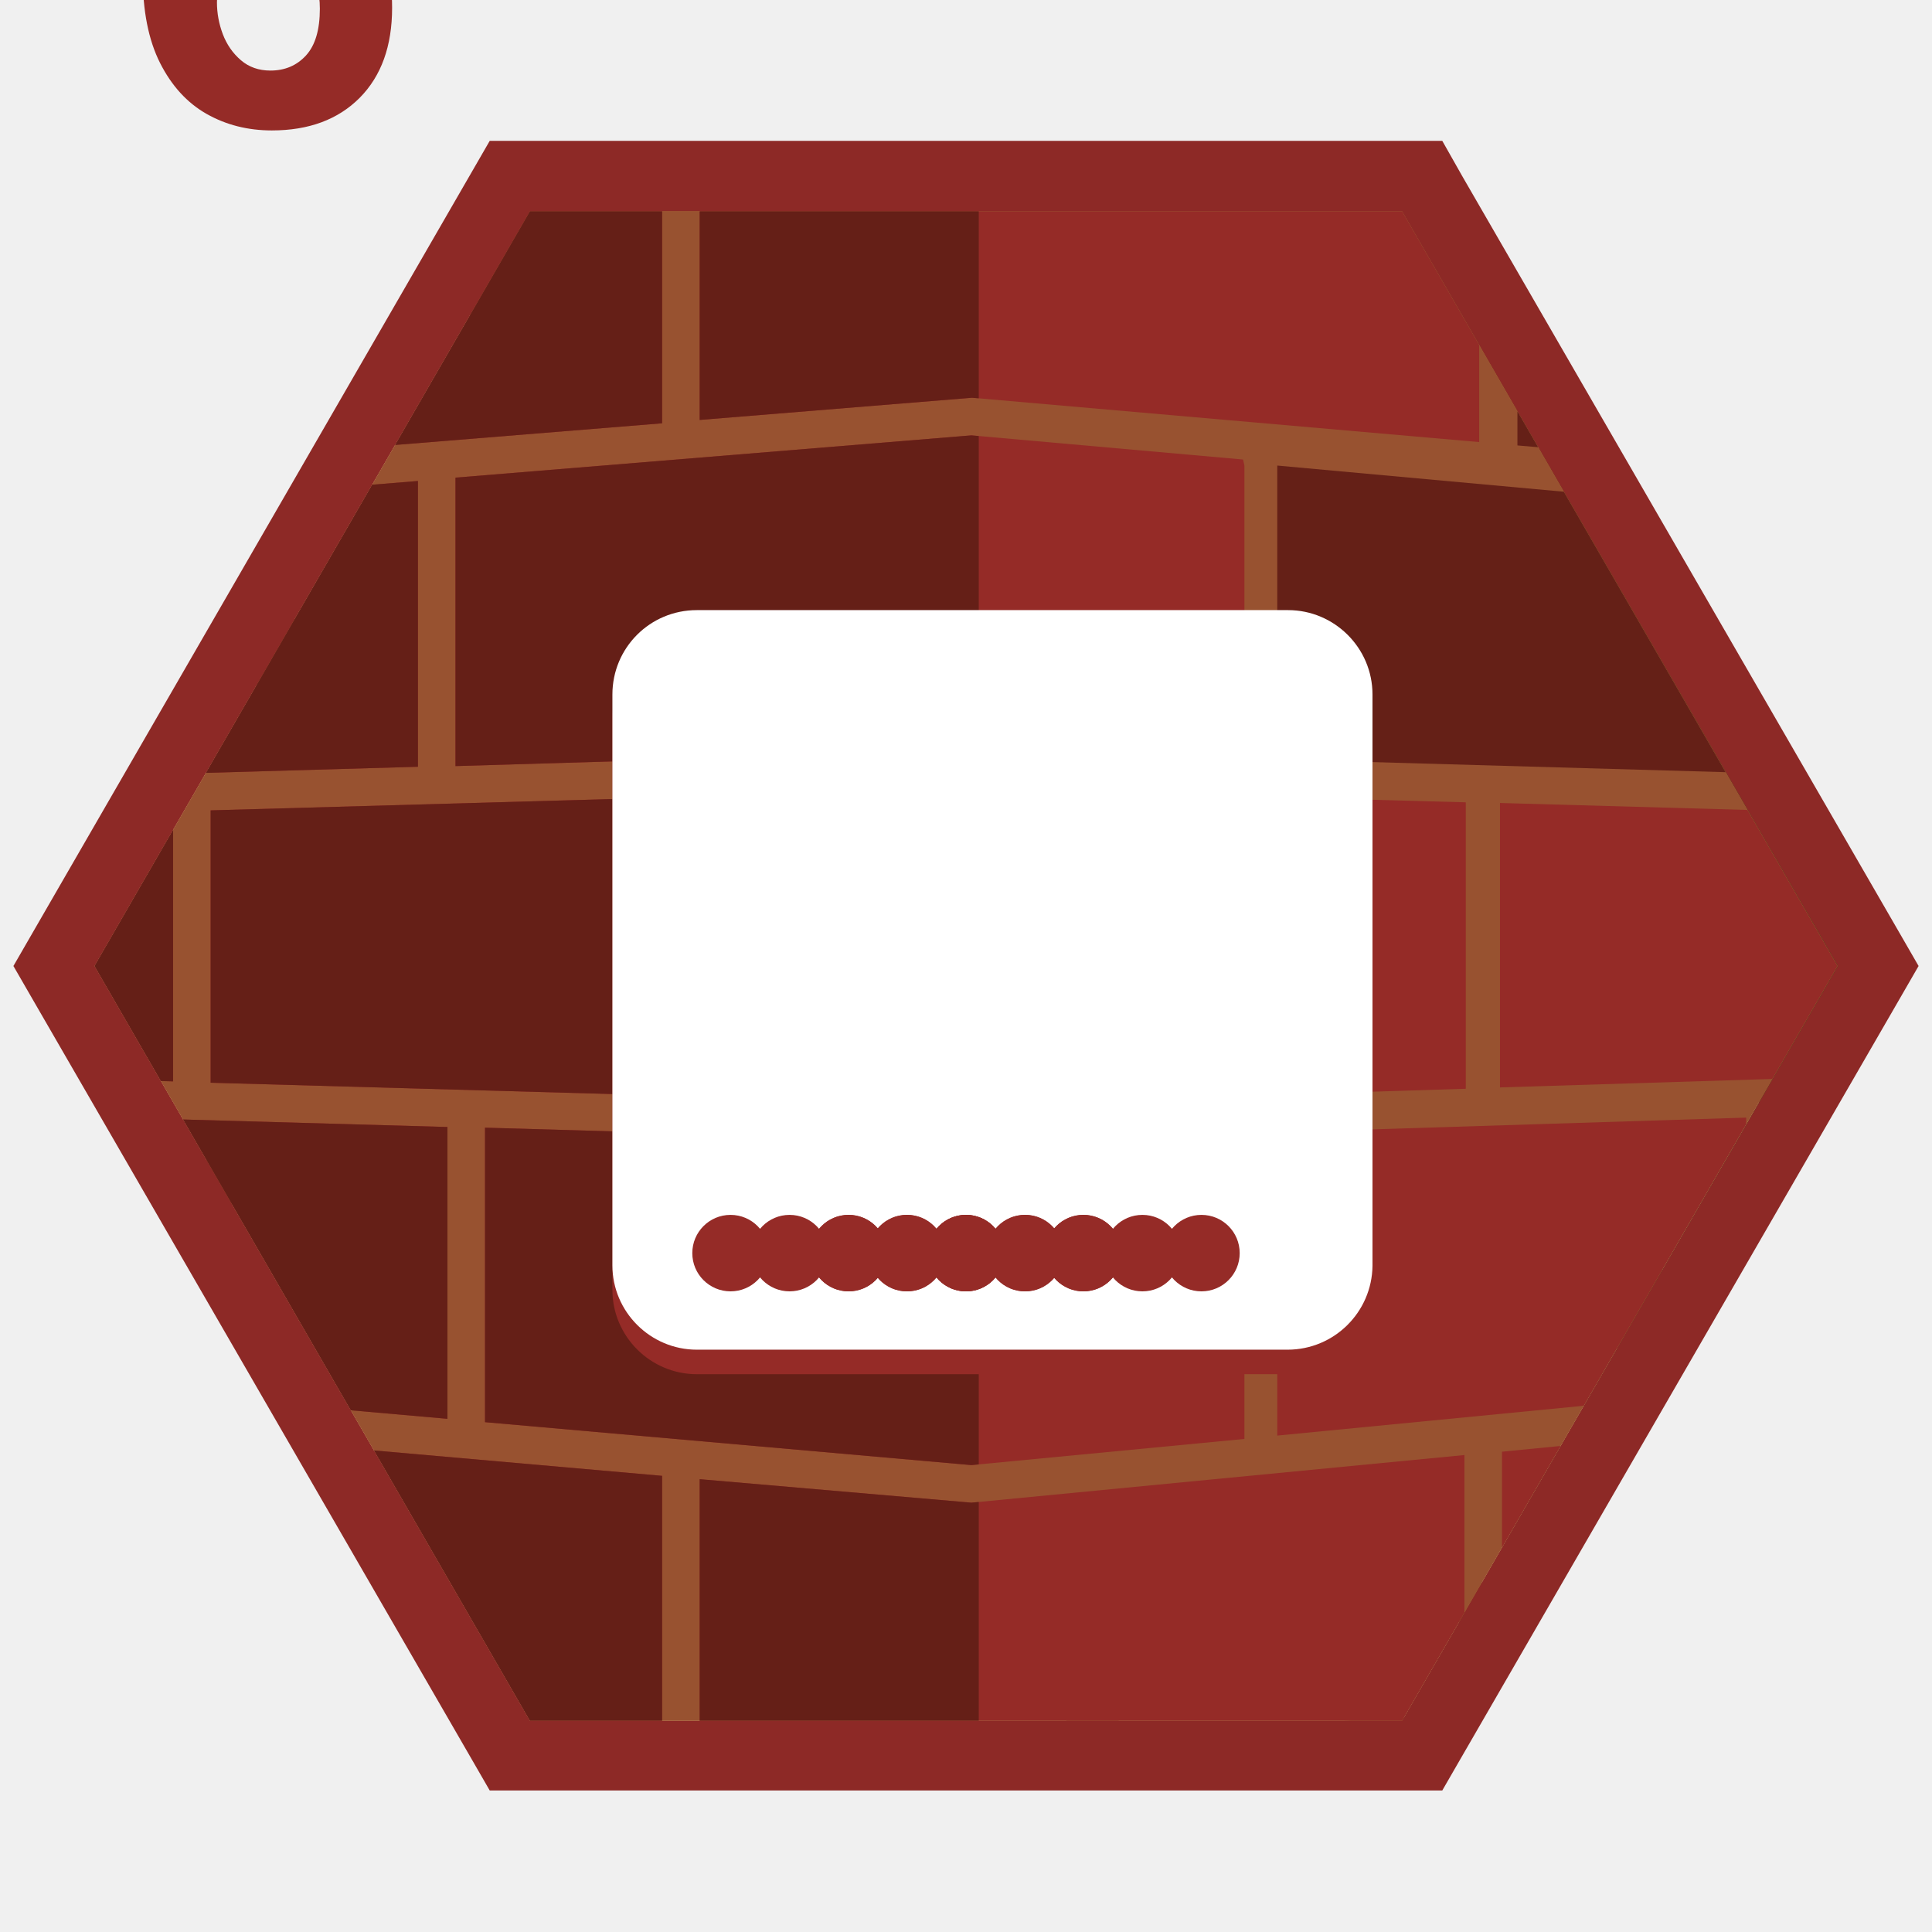
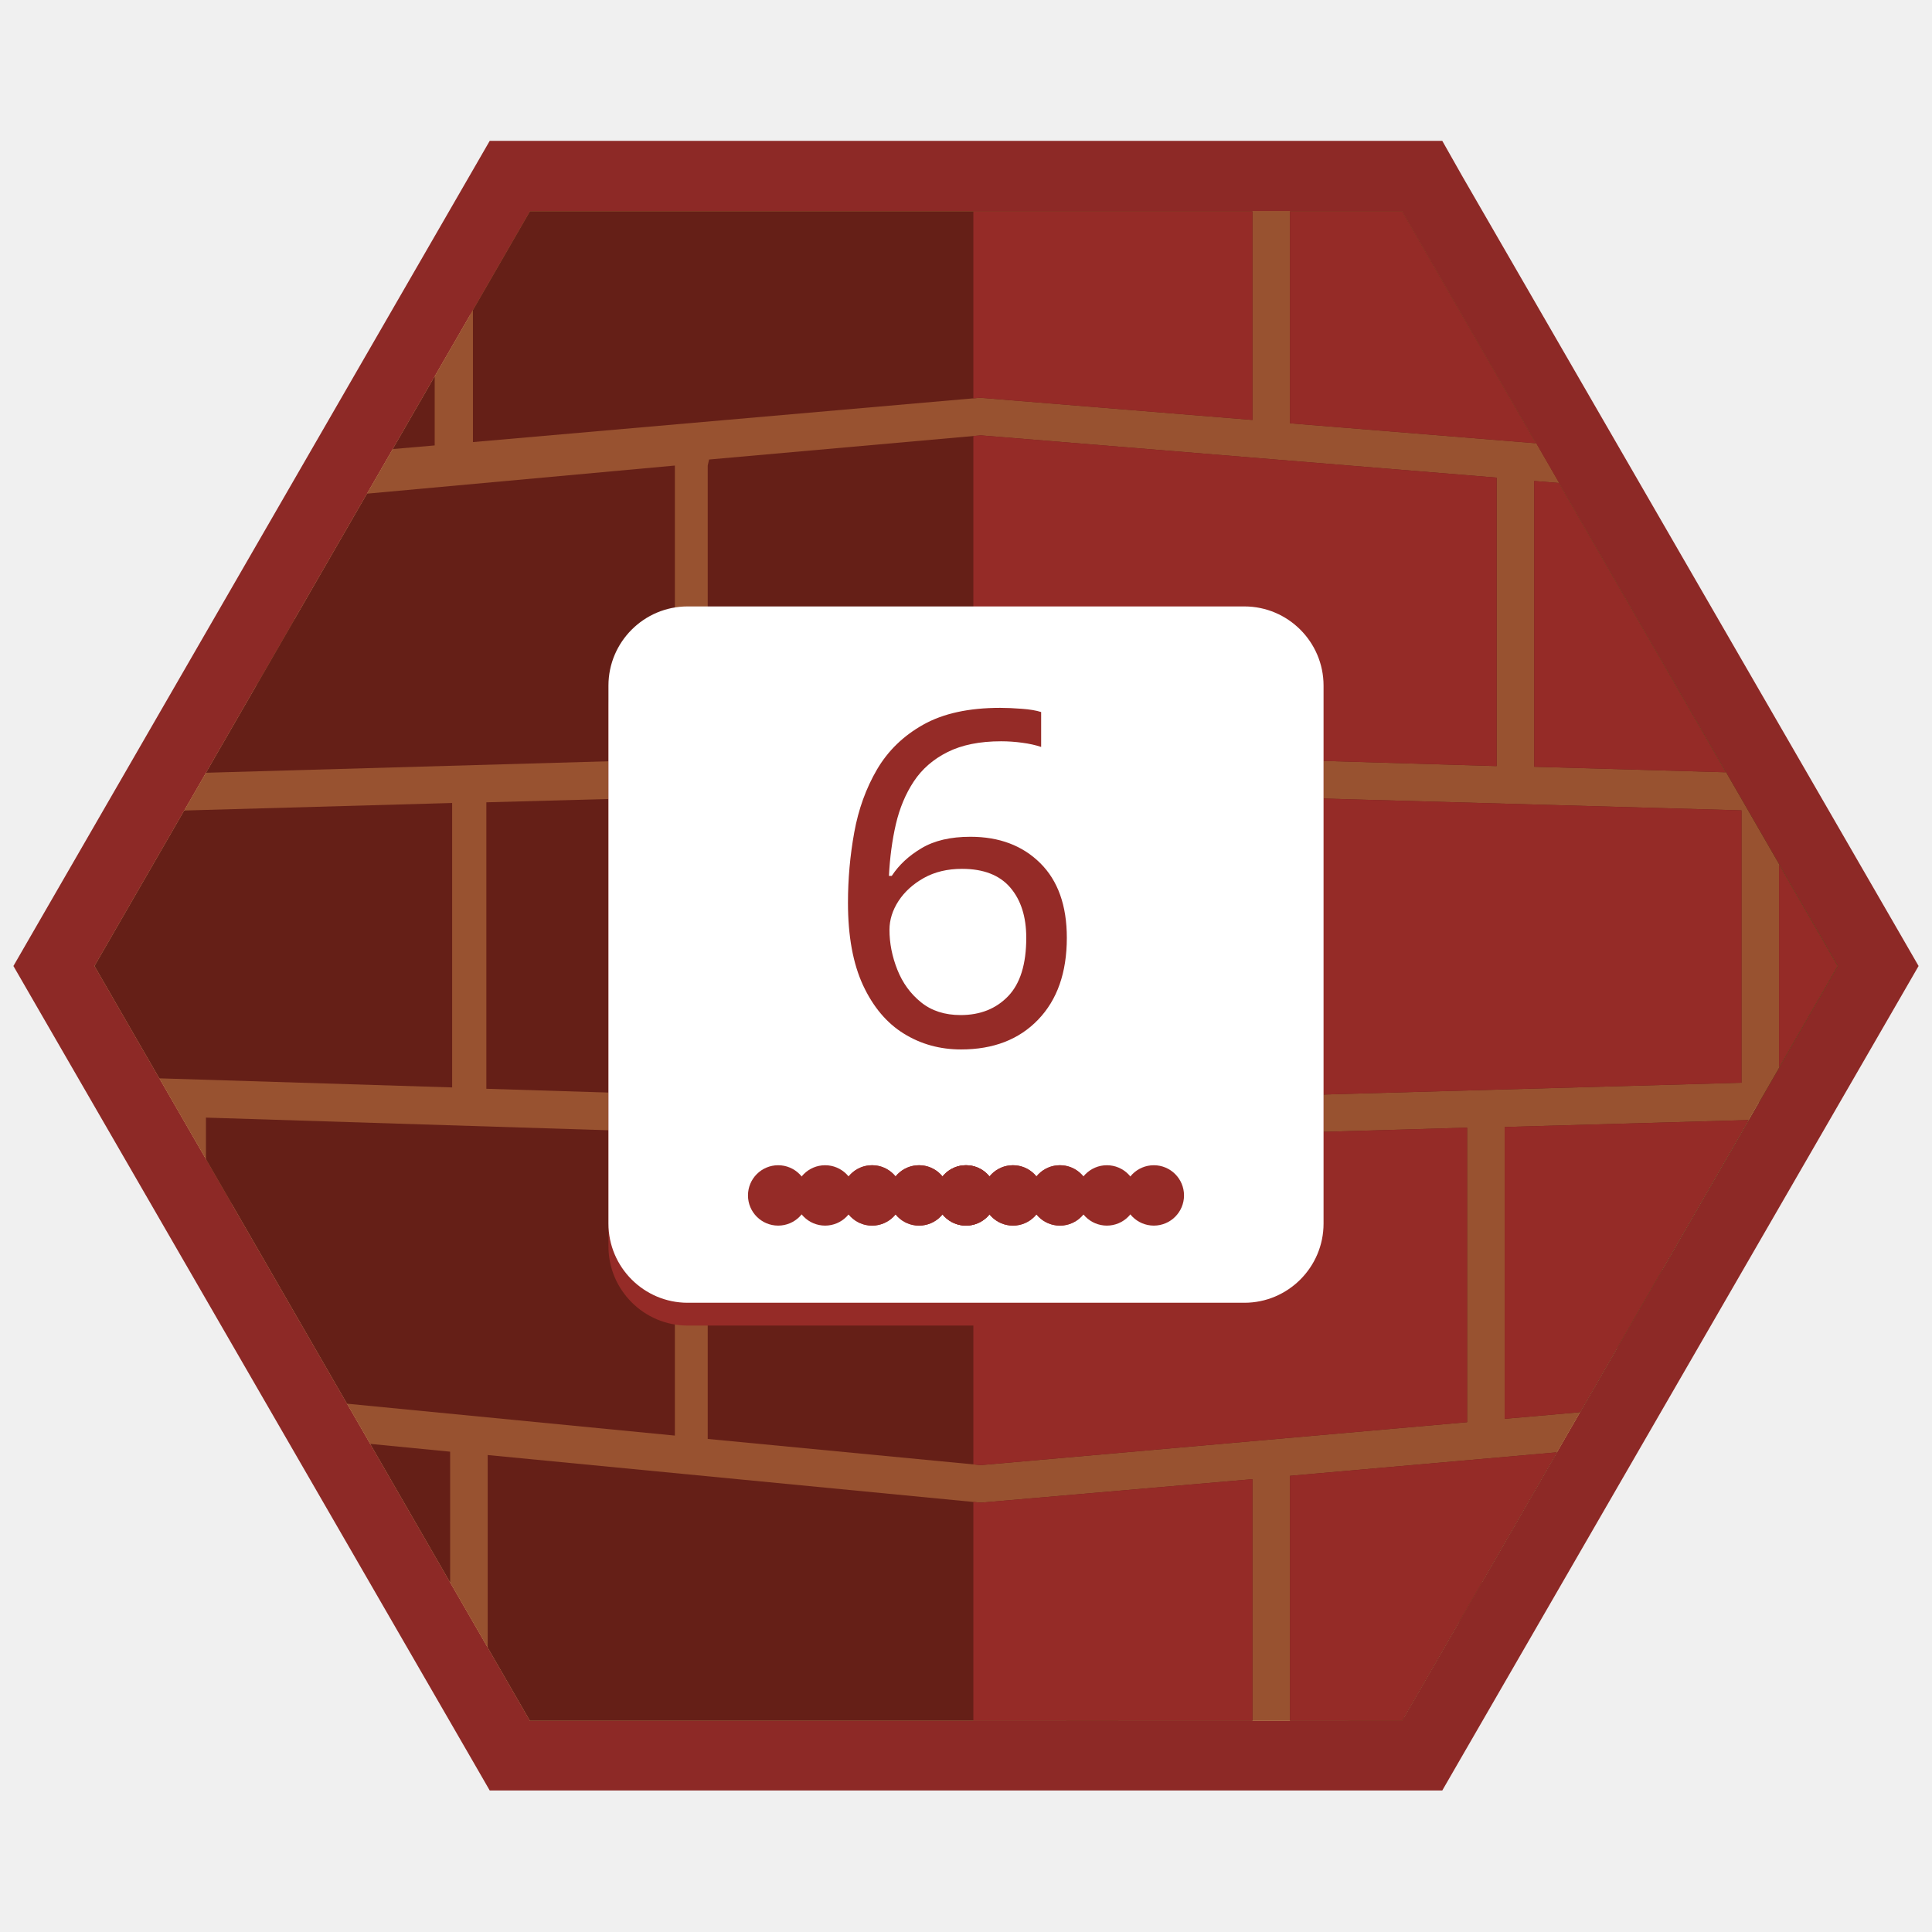
<svg xmlns="http://www.w3.org/2000/svg" xmlns:xlink="http://www.w3.org/1999/xlink" version="1.1" x="0px" y="0px" viewBox="0 0 288 288" style="enable-background:new 0 0 288 288;" xml:space="preserve">
  <style type="text/css">
	.st0{fill:#683F1F;}
	.st1{fill:#8D2926;}
- 	.st2{clip-path:url(#SVGID_00000116915023039374167220000000561398464659380615_);}
+ 	.st2{clip-path:url(#SVGID_00000005228086915019601150000012537514931099248277_);}
	.st3{fill:#F4E1C2;}
- 	.st4{clip-path:url(#SVGID_00000044171951960365699850000003201169884685697710_);}
- 	.st5{clip-path:url(#SVGID_00000122718787781635144250000009625693221740290495_);}
+ 	.st4{clip-path:url(#SVGID_00000145749027881342242370000006678698614978537369_);}
+ 	.st5{clip-path:url(#SVGID_00000179621816870561601020000016712289673196311470_);}
	.st6{fill:#C16136;}
	.st7{fill:#010101;}
	.st8{font-family:'MyriadPro-Light';}
	.st9{font-size:2.696px;}
- 	.st10{clip-path:url(#SVGID_00000088092816942924451320000002831831765784095911_);}
+ 	.st10{clip-path:url(#SVGID_00000020356327871029901270000006929757463921713550_);}
	.st11{fill:#985230;}
- 	.st12{fill:#952B27;}
- 	.st13{fill:#652017;}
- 	.st14{clip-path:url(#SVGID_00000108270725681787109670000005307264308495828623_);}
- 	.st15{fill:#8A462A;}
- 	.st16{fill:#651F17;}
- 	.st17{fill:#FFFFFF;}
- 	.st18{font-family:'Montserrat', sans-serif; font-weight: 700;}
- 	.st19{font-size:86.743px;}
+ 	.st12{fill:#651F17;}
+ 	.st13{clip-path:url(#SVGID_00000183951390980227001670000014232883406688100769_);}
+ 	.st14{fill:#952B27;}
+ 	.st15{fill:#FFFFFF;}
+ 	.st16{font-family:'Montserrat-Bold';}
+ 	.st17{font-size:69.394px;}
+ 	.st18{letter-spacing:-6;}
</style>
  <g id="Layer_1">
    <g>
      <g>
        <polygon class="st0" points="76,261.7 8,144 76,26.3 212,26.3 280,144 212,261.7    " />
        <path class="st1" d="M209,31.5L274,144l-65,112.5H79L14.1,144L79,31.5H209 M215,21h-6H79h-6l-3,5.2L5,138.8L2,144l3,5.2l65,112.5     l3,5.2h6h130h6l3-5.2l65-112.5l3-5.2l-3-5.2L218,26.3L215,21L215,21z" />
      </g>
      <g>
        <g>
          <defs>
            <polygon id="SVGID_1_" points="209,31.5 79,31.5 14.1,144 79,256.5 209,256.5 273.9,144      " />
          </defs>
-           <clipPath id="SVGID_00000084512890038363539460000015687722523443933323_">
+           <clipPath id="SVGID_00000132792406570702434470000000844034256448636815_">
            <use xlink:href="#SVGID_1_" style="overflow:visible;" />
          </clipPath>
-           <g style="clip-path:url(#SVGID_00000084512890038363539460000015687722523443933323_);">
+           <g style="clip-path:url(#SVGID_00000132792406570702434470000000844034256448636815_);">
            <g>
              <polygon class="st3" points="184.3,125.2 142.4,69.3 82.2,50.6 129.8,114.2       " />
              <polygon class="st3" points="44.3,103.3 -47,84.9 13.4,171.6 100.3,178.1       " />
              <polygon class="st3" points="120.6,112.4 72,47.5 -8.2,22.7 47.9,97.7       " />
              <polygon class="st3" points="-18.4,19.5 -113,-9.7 -52.2,77.5 38.7,95.8       " />
              <polygon class="st3" points="187.2,190.9 234.8,254.5 279.1,251.9 236.3,194.6       " />
              <polygon class="st3" points="113.6,185.4 168.2,258.4 227.3,254.9 178.9,190.3       " />
              <polygon class="st3" points="18,178.2 77.6,263.7 160.7,258.8 105.3,184.7       " />
              <polygon class="st3" points="286.6,251.4 334.5,248.6 291.8,198.8 244.5,195.2       " />
              <polygon class="st3" points="238,136.1 194.5,85.4 152.6,72.4 193.5,127.1       " />
              <polygon class="st3" points="53.5,105.2 108.6,178.7 173.9,183.6 126.2,119.9       " />
              <polygon class="st3" points="239.6,188.6 286,192.1 244.6,143.8 199.2,134.6       " />
              <polygon class="st3" points="182.2,184.3 231.3,187.9 190,132.8 135.4,121.7       " />
              <polygon class="st3" points="13.4,171.6 5.3,170.9 9.9,177.6 18,178.2       " />
              <polygon class="st3" points="291.8,198.8 300.6,199.4 294.9,192.7 286,192.1       " />
              <polygon class="st3" points="160.7,258.8 165.2,264.8 172.7,264.4 168.2,258.4       " />
              <polygon class="st3" points="227.3,254.9 231.8,260.9 239.3,260.5 234.8,254.5       " />
              <polygon class="st3" points="279.1,251.9 283.6,257.9 291.1,257.4 286.6,251.4       " />
            </g>
          </g>
        </g>
        <g>
          <defs>
-             <polygon id="SVGID_00000049186216477000419360000008347683485330975617_" points="209,31.5 79,31.5 14.1,144 79,256.5        209,256.5 273.9,144      " />
+             <polygon id="SVGID_00000087390134446311317020000007801537495198612897_" points="14.1,144 79,256.5 209,256.5 273.9,144        209,31.5 79,31.5      " />
          </defs>
-           <clipPath id="SVGID_00000046336752814219659380000002652615180797867194_">
-             <use xlink:href="#SVGID_00000049186216477000419360000008347683485330975617_" style="overflow:visible;" />
+           <clipPath id="SVGID_00000132795980673302835180000018095550949473138583_">
+             <use xlink:href="#SVGID_00000087390134446311317020000007801537495198612897_" style="overflow:visible;" />
          </clipPath>
-           <g style="clip-path:url(#SVGID_00000046336752814219659380000002652615180797867194_);">
+           <g style="clip-path:url(#SVGID_00000132795980673302835180000018095550949473138583_);">
            <g>
              <defs>
-                 <polygon id="SVGID_00000008140181393332104110000014624215611792242602_" points="209.9,27.7 77.2,27.7 10.8,142.6          77.2,257.5 209.9,257.5 276.2,142.6        " />
+                 <polygon id="SVGID_00000125578728435244570330000006924950205228956807_" points="11.8,142.6 78.1,257.5 210.8,257.5          277.2,142.6 210.8,27.7 78.1,27.7        " />
              </defs>
-               <clipPath id="SVGID_00000026845822250799191930000012193184124258081173_">
-                 <use xlink:href="#SVGID_00000008140181393332104110000014624215611792242602_" style="overflow:visible;" />
+               <clipPath id="SVGID_00000060026981647624161070000001482126367635027106_">
+                 <use xlink:href="#SVGID_00000125578728435244570330000006924950205228956807_" style="overflow:visible;" />
              </clipPath>
-               <g style="clip-path:url(#SVGID_00000026845822250799191930000012193184124258081173_);">
-                 <rect x="-51.6" y="22.3" class="st6" width="460" height="246.5" />
-                 <text transform="matrix(1 0 0 1 126.8013 186.0361)" class="st7 st8 st9">C75429</text>
+               <g style="clip-path:url(#SVGID_00000060026981647624161070000001482126367635027106_);">
+                 <rect x="-120.4" y="22.3" class="st6" width="460" height="246.5" />
+                 <text transform="matrix(-1 0 0 1 161.1982 186.0361)" class="st7 st8 st9">C75429</text>
              </g>
            </g>
            <g>
              <defs>
-                 <polygon id="SVGID_00000001649943316397567550000003846816923253566398_" points="209.9,27.7 77.2,27.7 10.8,142.6          77.2,257.5 209.9,257.5 276.2,142.6        " />
+                 <polygon id="SVGID_00000103970539827370893570000001216869924574983571_" points="11.8,142.6 78.1,257.5 210.8,257.5          277.2,142.6 210.8,27.7 78.1,27.7        " />
              </defs>
-               <clipPath id="SVGID_00000031922386346961626470000003695668466412578223_">
-                 <use xlink:href="#SVGID_00000001649943316397567550000003846816923253566398_" style="overflow:visible;" />
+               <clipPath id="SVGID_00000176766178605962975990000005303317205121660843_">
+                 <use xlink:href="#SVGID_00000103970539827370893570000001216869924574983571_" style="overflow:visible;" />
              </clipPath>
-               <g style="clip-path:url(#SVGID_00000031922386346961626470000003695668466412578223_);">
-                 <polyline class="st11" points="323.4,277.7 -31.7,277.7 -31.7,4.5 323.4,4.5        " />
+               <g style="clip-path:url(#SVGID_00000176766178605962975990000005303317205121660843_);">
+                 <polyline class="st11" points="-32.4,4.5 322.7,4.5 322.7,277.7 -32.4,277.7        " />
                <g>
-                   <polygon class="st12" points="25.8,121 -29,122.6 -29,159.7 25.8,161.2         " />
-                   <polygon class="st12" points="98.7,63.1 98.7,24.5 33.4,33.9 33.4,68.4         " />
-                   <polygon class="st12" points="28.4,34.6 -29,42.9 -29,73.6 28.4,68.9         " />
-                   <polygon class="st12" points="144.8,59.3 145,59.3 220.5,65.9 220.5,27.1 144.8,17.9 104.3,23.7 104.3,62.6         " />
-                   <polygon class="st12" points="223.9,216.4 223.9,255.1 287.4,244.6 287.4,210.2         " />
-                   <polygon class="st12" points="28.3,213.8 28.3,249.8 98.7,260.9 98.7,220         " />
-                   <polygon class="st12" points="-29,208.7 -29,240.7 22.7,248.9 22.7,213.3         " />
-                   <polygon class="st12" points="144.8,224 104.3,220.5 104.3,261.8 144.8,268.2 218.3,256 218.3,216.9         " />
-                   <polygon class="st13" points="286.6,71.6 286.6,35.1 226.2,27.8 226.2,66.4         " />
-                   <polygon class="st12" points="144.8,117.6 104.3,118.7 104.3,163.4 144.8,164.6 218.5,162.3 218.5,119.6         " />
-                   <polygon class="st12" points="31.4,120.8 31.4,161.4 98.7,163.3 98.7,118.9         " />
-                   <polygon class="st12" points="190.4,168.8 190.4,214 260.3,207.2 260.3,166.6         " />
-                   <polygon class="st12" points="144.8,170.2 144.7,170.2 72.3,168.1 72.3,212 144.8,218.4 185.5,214.5 185.5,168.9                   " />
-                   <polygon class="st12" points="223.6,119.7 223.6,162.1 291.2,160 291.2,121.6         " />
-                   <polygon class="st12" points="265.2,206.7 319.7,201.4 319.7,164.7 265.2,166.4         " />
-                   <polyline class="st12" points="185.3,68.5 144.8,64.9 67.9,71.2 67.9,114.2 144.8,111.9 144.8,111.9 185.5,113.1           185.5,69.4         " />
-                   <polyline class="st12" points="265,75.8 265,115.2 265,115.2 319.7,116.8 319.7,80.1         " />
-                   <polygon class="st13" points="190.4,69.4 190.4,113.2 260.5,115.2 260.5,75.8         " />
-                   <polygon class="st12" points="-0.2,76.8 -0.2,116.1 62.3,114.3 62.3,71.7         " />
-                   <polygon class="st12" points="-0.2,166.1 -0.2,205.6 66.7,211.5 66.7,168         " />
+                   <polygon class="st12" points="265.2,161.2 320,159.7 320,122.6 265.2,121         " />
+                   <polygon class="st12" points="257.6,68.4 257.6,33.9 192.3,24.5 192.3,63.1         " />
+                   <polygon class="st12" points="262.6,68.9 320,73.6 320,42.9 262.6,34.6         " />
+                   <polygon class="st12" points="186.7,62.6 186.7,23.7 146.2,17.9 70.5,27.1 70.5,65.9 146,59.3 146.2,59.3         " />
+                   <polygon class="st12" points="3.6,210.2 3.6,244.6 67.1,255.1 67.1,216.4         " />
+                   <polygon class="st12" points="192.3,220 192.3,260.9 262.7,249.8 262.7,213.8         " />
+                   <polygon class="st12" points="268.3,213.3 268.3,248.9 320,240.7 320,208.7         " />
+                   <polygon class="st12" points="72.7,216.9 72.7,256 146.2,268.2 186.7,261.8 186.7,220.5 146.2,224         " />
+                   <polygon class="st12" points="64.8,66.4 64.8,27.8 4.4,35.1 4.4,71.6         " />
+                   <polygon class="st12" points="72.5,119.6 72.5,162.3 146.2,164.6 186.7,163.4 186.7,118.7 146.2,117.6         " />
+                   <polygon class="st12" points="192.3,118.9 192.3,163.3 259.6,161.4 259.6,120.8         " />
+                   <polygon class="st12" points="30.7,166.6 30.7,207.2 100.6,214 100.6,168.8         " />
+                   <polygon class="st12" points="105.5,168.9 105.5,214.5 146.2,218.4 218.7,212 218.7,168.1 146.3,170.2 146.2,170.2                   " />
+                   <polygon class="st12" points="-0.2,121.6 -0.2,160 67.4,162.1 67.4,119.7         " />
+                   <polygon class="st12" points="25.8,166.4 -28.7,164.7 -28.7,201.4 25.8,206.7         " />
+                   <polyline class="st12" points="105.5,69.4 105.5,113.1 146.2,111.9 146.2,111.9 223.1,114.2 223.1,71.2 146.2,64.9           105.7,68.5         " />
+                   <polyline class="st12" points="-28.7,80.1 -28.7,116.8 26,115.2 26,115.2 26,75.8         " />
+                   <polygon class="st12" points="30.5,75.8 30.5,115.2 100.6,113.2 100.6,69.4         " />
+                   <polygon class="st12" points="228.7,71.7 228.7,114.3 291.2,116.1 291.2,76.8         " />
+                   <polygon class="st12" points="224.3,168 224.3,211.5 291.2,205.6 291.2,166.1         " />
                </g>
                <g>
                  <g>
                    <defs>
-                       <polyline id="SVGID_00000163772015113943134060000014352459008833634471_" points="145.9,277.7 -31.7,277.7 -31.7,4.5             145.9,4.5           " />
+                       <polyline id="SVGID_00000022518344752683993880000015206477509081470086_" points="145.1,4.5 322.7,4.5 322.7,277.7             145.1,277.7           " />
                    </defs>
-                     <clipPath id="SVGID_00000125604473980209674980000014020453896411549610_">
-                       <use xlink:href="#SVGID_00000163772015113943134060000014352459008833634471_" style="overflow:visible;" />
+                     <clipPath id="SVGID_00000168114798723626478300000000821798515630520964_">
+                       <use xlink:href="#SVGID_00000022518344752683993880000015206477509081470086_" style="overflow:visible;" />
                    </clipPath>
-                     <g style="clip-path:url(#SVGID_00000125604473980209674980000014020453896411549610_);">
-                       <polygon class="st15" points="223.9,216.4 223.9,255.1 287.4,244.6 287.4,210.2           " />
-                       <polygon class="st15" points="286.6,71.6 286.6,35.1 226.2,27.8 226.2,66.4           " />
-                       <polygon class="st15" points="190.4,168.8 190.4,214 260.3,207.2 260.3,166.6           " />
-                       <polygon class="st15" points="223.6,119.7 223.6,162.1 291.2,160 291.2,121.6           " />
-                       <polygon class="st15" points="265.2,206.7 319.7,201.4 319.7,164.7 265.2,166.4           " />
-                       <polyline class="st15" points="265,75.8 265,115.2 265,115.2 319.7,116.8 319.7,80.1           " />
-                       <polygon class="st15" points="190.4,69.4 190.4,113.2 260.5,115.2 260.5,75.8           " />
-                       <polygon class="st16" points="25.8,121 -29,122.6 -29,159.7 25.8,161.2           " />
-                       <polygon class="st16" points="98.7,63.1 98.7,24.5 33.4,33.9 33.4,68.4           " />
-                       <polygon class="st16" points="28.4,34.6 -29,42.9 -29,73.6 28.4,68.9           " />
-                       <polygon class="st16" points="144.8,59.3 145,59.3 220.5,65.9 220.5,27.1 144.8,17.9 104.3,23.7 104.3,62.6           " />
-                       <polygon class="st16" points="28.3,213.8 28.3,249.8 98.7,260.9 98.7,220           " />
-                       <polygon class="st16" points="-29,208.7 -29,240.7 22.7,248.9 22.7,213.3           " />
-                       <polygon class="st16" points="144.8,224 104.3,220.5 104.3,261.8 144.8,268.2 218.3,256 218.3,216.9           " />
-                       <polygon class="st16" points="144.8,117.6 104.3,118.7 104.3,163.4 144.8,164.6 218.5,162.3 218.5,119.6           " />
-                       <polygon class="st16" points="31.4,120.8 31.4,161.4 98.7,163.3 98.7,118.9           " />
-                       <polygon class="st16" points="144.8,170.2 144.7,170.2 72.3,168.1 72.3,212 144.8,218.4 185.5,214.5 185.5,168.9                       " />
-                       <polyline class="st16" points="185.3,68.5 144.8,64.9 67.9,71.2 67.9,114.2 144.8,111.9 144.8,111.9 185.5,113.1             185.5,69.4           " />
-                       <polygon class="st16" points="-0.2,76.8 -0.2,116.1 62.3,114.3 62.3,71.7           " />
-                       <polygon class="st16" points="-0.2,166.1 -0.2,205.6 66.7,211.5 66.7,168           " />
+                     <g style="clip-path:url(#SVGID_00000168114798723626478300000000821798515630520964_);">
+                       <polygon class="st14" points="3.6,210.2 3.6,244.6 67.1,255.1 67.1,216.4           " />
+                       <polygon class="st14" points="64.8,66.4 64.8,27.8 4.4,35.1 4.4,71.6           " />
+                       <polygon class="st14" points="30.7,166.6 30.7,207.2 100.6,214 100.6,168.8           " />
+                       <polygon class="st14" points="-0.2,121.6 -0.2,160 67.4,162.1 67.4,119.7           " />
+                       <polygon class="st14" points="25.8,166.4 -28.7,164.7 -28.7,201.4 25.8,206.7           " />
+                       <polyline class="st14" points="-28.7,80.1 -28.7,116.8 26,115.2 26,115.2 26,75.8           " />
+                       <polygon class="st14" points="30.5,75.8 30.5,115.2 100.6,113.2 100.6,69.4           " />
+                       <polygon class="st14" points="265.2,161.2 320,159.7 320,122.6 265.2,121           " />
+                       <polygon class="st14" points="257.6,68.4 257.6,33.9 192.3,24.5 192.3,63.1           " />
+                       <polygon class="st14" points="262.6,68.9 320,73.6 320,42.9 262.6,34.6           " />
+                       <polygon class="st14" points="186.7,62.6 186.7,23.7 146.2,17.9 70.5,27.1 70.5,65.9 146,59.3 146.2,59.3           " />
+                       <polygon class="st14" points="192.3,220 192.3,260.9 262.7,249.8 262.7,213.8           " />
+                       <polygon class="st14" points="268.3,213.3 268.3,248.9 320,240.7 320,208.7           " />
+                       <polygon class="st14" points="72.7,216.9 72.7,256 146.2,268.2 186.7,261.8 186.7,220.5 146.2,224           " />
+                       <polygon class="st14" points="72.5,119.6 72.5,162.3 146.2,164.6 186.7,163.4 186.7,118.7 146.2,117.6           " />
+                       <polygon class="st14" points="192.3,118.9 192.3,163.3 259.6,161.4 259.6,120.8           " />
+                       <polygon class="st14" points="105.5,168.9 105.5,214.5 146.2,218.4 218.7,212 218.7,168.1 146.3,170.2 146.2,170.2                       " />
+                       <polyline class="st14" points="105.5,69.4 105.5,113.1 146.2,111.9 146.2,111.9 223.1,114.2 223.1,71.2 146.2,64.9             105.7,68.5           " />
+                       <polygon class="st14" points="228.7,71.7 228.7,114.3 291.2,116.1 291.2,76.8           " />
+                       <polygon class="st14" points="224.3,168 224.3,211.5 291.2,205.6 291.2,166.1           " />
                    </g>
                  </g>
                </g>
              </g>
            </g>
          </g>
        </g>
      </g>
    </g>
-     <g style="transform:scale(0.85) translate(30px,30px);">
-       <path class="st12" d="M195.8,211H92.2c-8.1,0-14.8-6.6-14.8-14.8V96c0-8.1,6.6-14.8,14.8-14.8h103.7c8.1,0,14.8,6.6,14.8,14.8    v100.2C210.6,204.4,204,211,195.8,211z" />
-       <path class="st17" d="M195.8,206.7H92.2c-8.1,0-14.8-6.6-14.8-14.8V91.8C77.4,83.6,84,77,92.2,77h103.7c8.1,0,14.8,6.6,14.8,14.8    V192C210.6,200.1,204,206.7,195.8,206.7z" />
-       <g style="transform: translate(-8px,-8px)">
-         <text class="st12 st18 st19">6</text>
-       </g>
-     </g>
-   </g>
-   <g id="_x35_">
-     <g>
-       <g>
-         <circle class="st12" cx="108.9" cy="186.8" r="5.7" />
-         <circle class="st12" cx="126.5" cy="186.8" r="5.7" />
-         <circle class="st12" cx="144" cy="186.8" r="5.7" />
-         <circle class="st12" cx="161.5" cy="186.8" r="5.7" />
-         <circle class="st12" cx="179.1" cy="186.8" r="5.7" />
-       </g>
-     </g>
-   </g>
-   <g id="_x34_">
-     <g>
-       <g>
-         <circle class="st12" cx="117.7" cy="186.8" r="5.7" />
-         <circle class="st12" cx="135.2" cy="186.8" r="5.7" />
-         <circle class="st12" cx="152.8" cy="186.8" r="5.7" />
-         <circle class="st12" cx="170.3" cy="186.8" r="5.7" />
-       </g>
-     </g>
-   </g>
-   <g id="_x33_">
-     <g>
-       <g>
-         <circle class="st12" cx="126.5" cy="186.8" r="5.7" />
-         <circle class="st12" cx="144" cy="186.8" r="5.7" />
-         <circle class="st12" cx="161.5" cy="186.8" r="5.7" />
-       </g>
-     </g>
-   </g>
-   <g id="_x32_">
-     <g>
-       <g>
-         <circle class="st12" cx="135.2" cy="186.8" r="5.7" />
-         <circle class="st12" cx="152.8" cy="186.8" r="5.7" />
-       </g>
-     </g>
-   </g>
-   <g id="_x31_">
-     <g>
-       <g>
-         <circle class="st12" cx="144" cy="186.8" r="5.7" />
+     <g>
+       <path class="st14" d="M185.5,197.6h-83c-6.5,0-11.8-5.3-11.8-11.8v-80.2c0-6.5,5.3-11.8,11.8-11.8h83c6.5,0,11.8,5.3,11.8,11.8    v80.2C197.3,192.3,192,197.6,185.5,197.6z" />
+       <path class="st15" d="M185.5,194.2h-83c-6.5,0-11.8-5.3-11.8-11.8v-80.2c0-6.5,5.3-11.8,11.8-11.8h83c6.5,0,11.8,5.3,11.8,11.8    v80.2C197.3,188.9,192,194.2,185.5,194.2z" />
+     </g>
+   </g>
+   <g id="rolled_number">
+     <g>
+       <text transform="matrix(1 0 0 1 122.5923 155.752)" class="st14 st16 st17 st18">6</text>
+     </g>
+   </g>
+   <g id="number_five">
+     <g>
+       <g>
+         <circle class="st14" cx="116" cy="178.2" r="4.5" />
+         <circle class="st14" cx="130" cy="178.2" r="4.5" />
+         <circle class="st14" cx="144" cy="178.2" r="4.5" />
+         <circle class="st14" cx="158" cy="178.2" r="4.5" />
+         <circle class="st14" cx="172" cy="178.2" r="4.5" />
+       </g>
+     </g>
+   </g>
+   <g id="number_four">
+     <g>
+       <g>
+         <circle class="st14" cx="123" cy="178.2" r="4.5" />
+         <circle class="st14" cx="137" cy="178.2" r="4.5" />
+         <circle class="st14" cx="151" cy="178.2" r="4.5" />
+         <circle class="st14" cx="165" cy="178.2" r="4.5" />
+       </g>
+     </g>
+   </g>
+   <g id="number_three">
+     <g>
+       <g>
+         <circle class="st14" cx="130" cy="178.2" r="4.5" />
+         <circle class="st14" cx="144" cy="178.2" r="4.5" />
+         <circle class="st14" cx="158" cy="178.2" r="4.5" />
+       </g>
+     </g>
+   </g>
+   <g id="number_two">
+     <g>
+       <g>
+         <circle class="st14" cx="137" cy="178.2" r="4.5" />
+         <circle class="st14" cx="151" cy="178.2" r="4.5" />
+       </g>
+     </g>
+   </g>
+   <g id="number_one">
+     <g>
+       <g>
+         <circle class="st14" cx="144" cy="178.2" r="4.5" />
      </g>
    </g>
  </g>
</svg>
